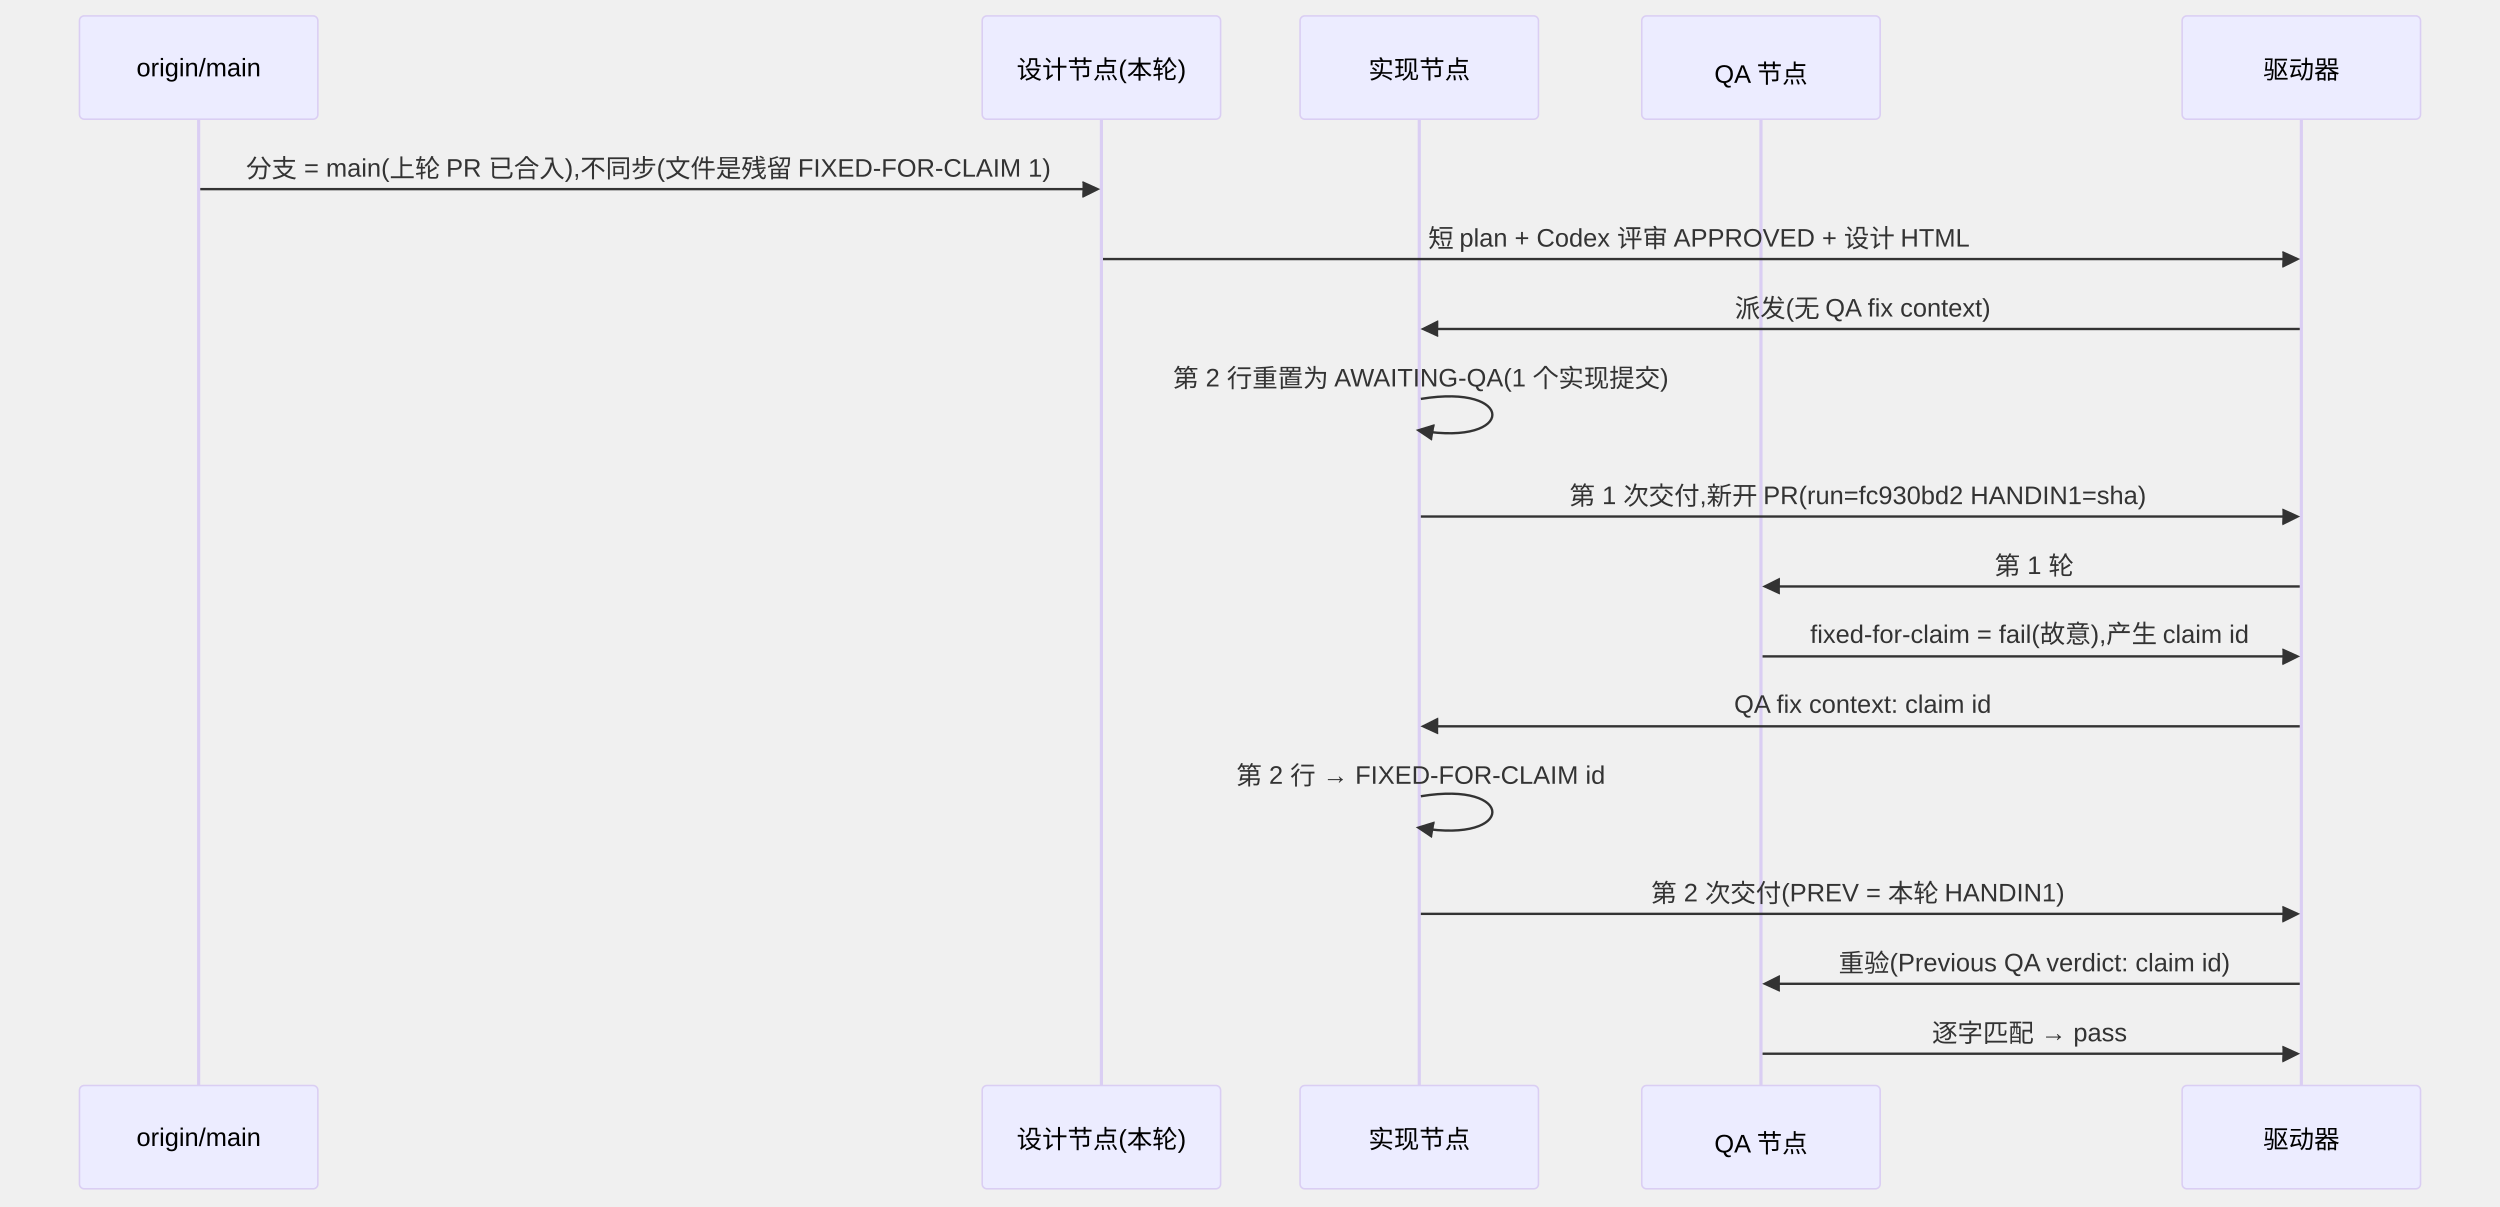
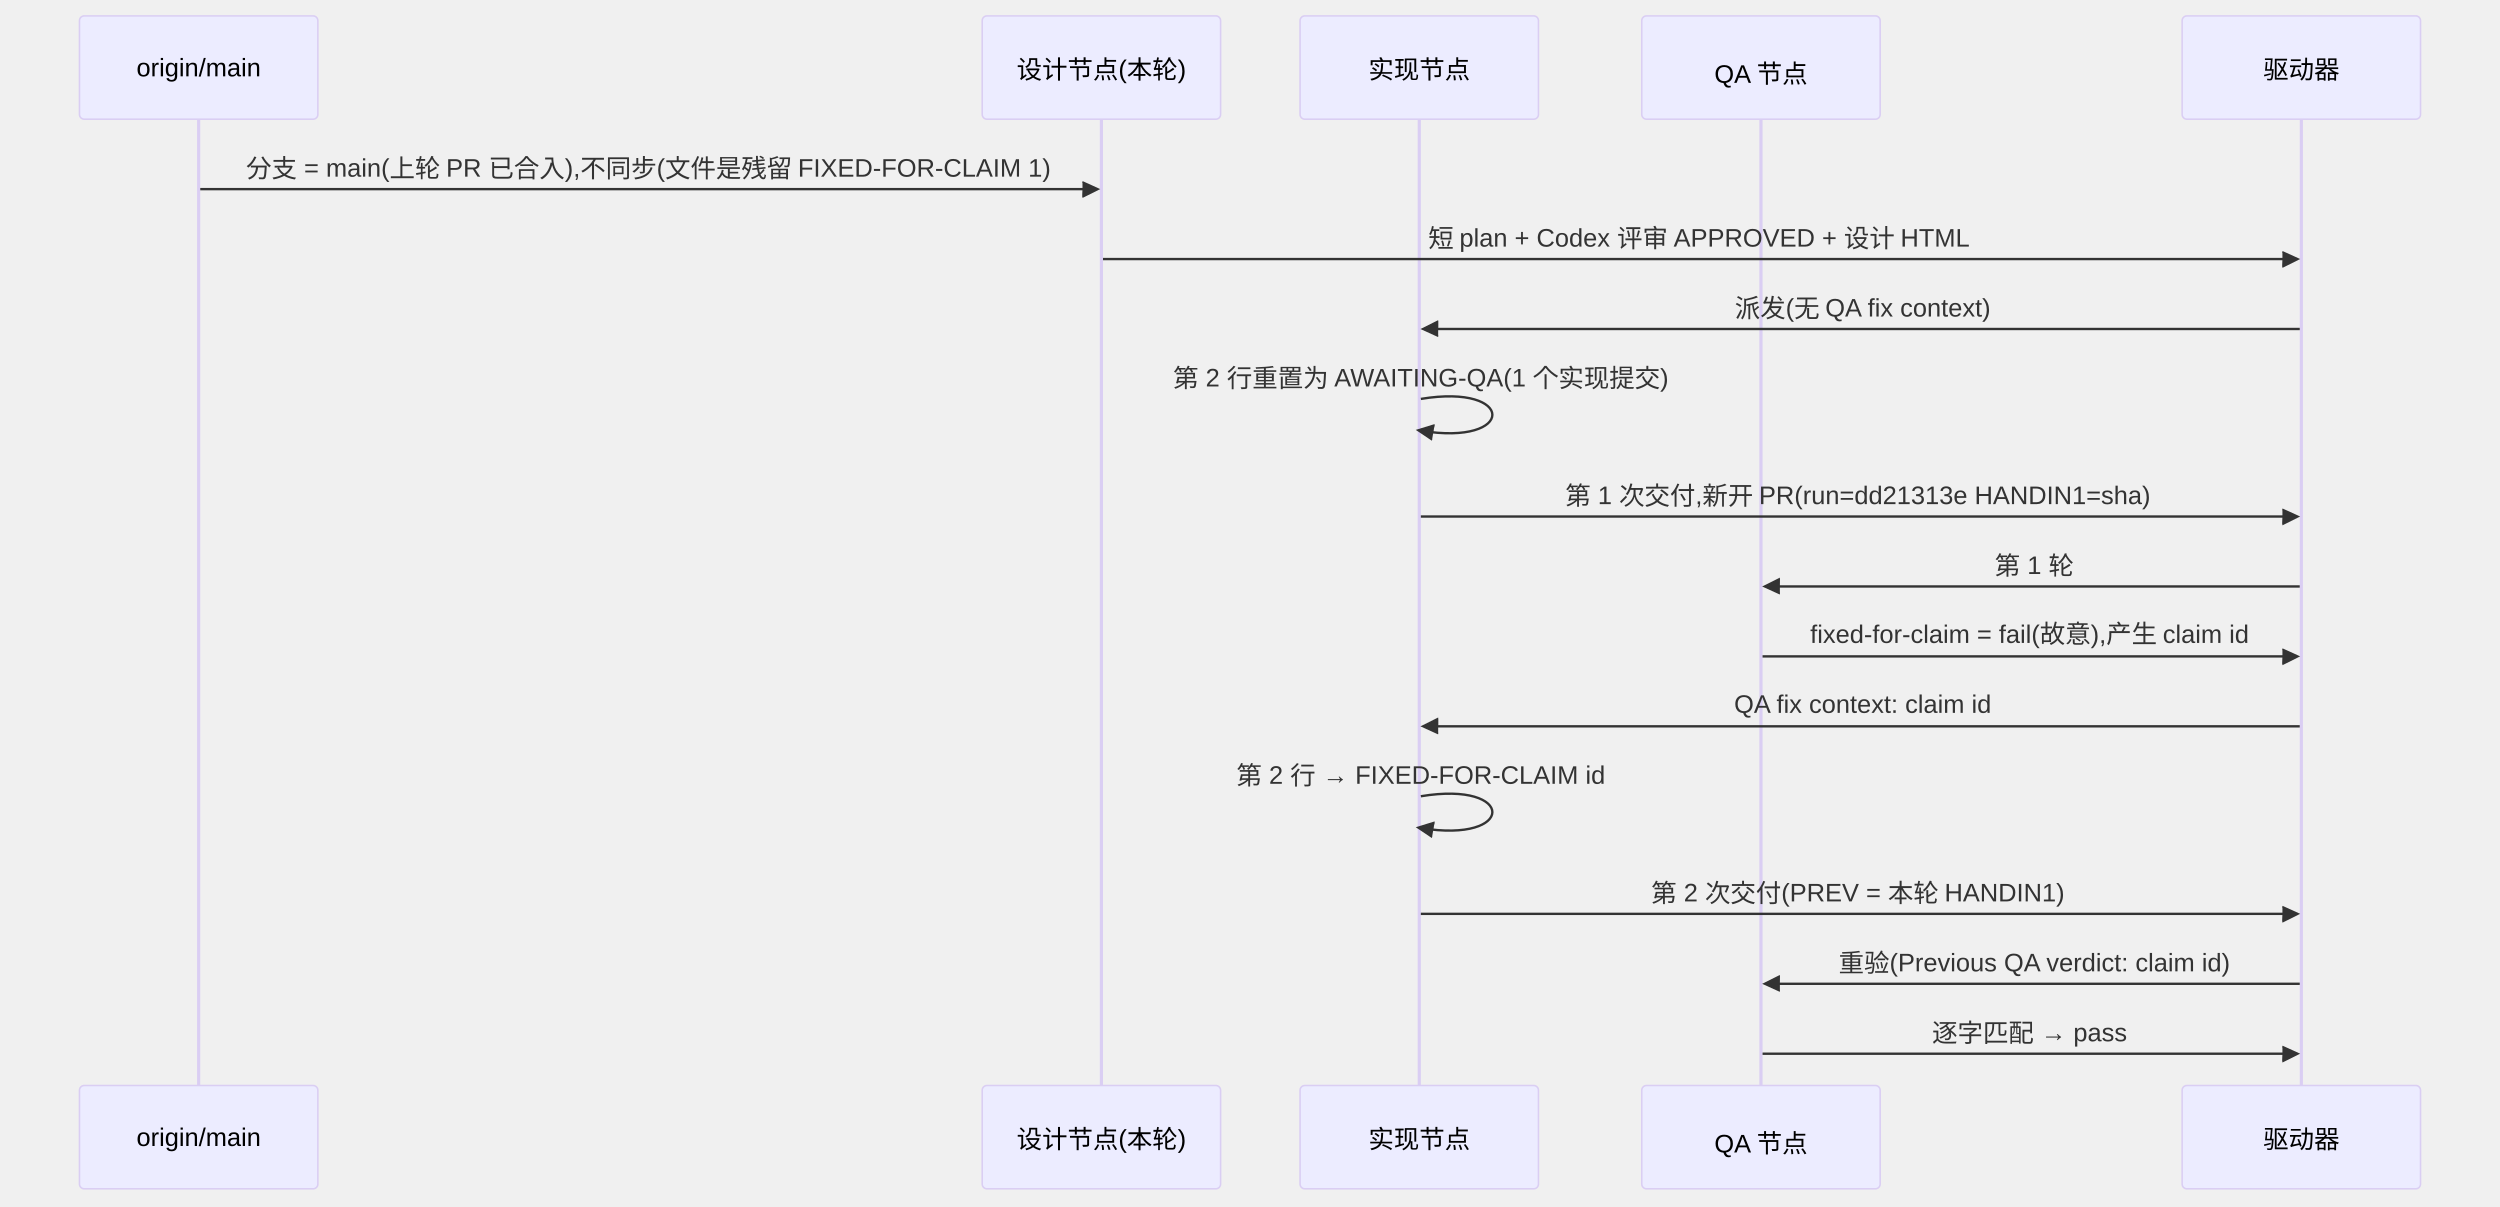
<svg xmlns="http://www.w3.org/2000/svg" id="FLY-3150-d1" width="100%" style="max-width: 1573px; background-color: white;" viewBox="-50 -10 1573 759" role="graphics-document document" aria-roledescription="sequence">
  <g>
    <rect x="1323" y="673" fill="#eaeaea" stroke="#666" width="150" height="65" name="D" rx="3" ry="3" class="actor actor-bottom" />
    <text x="1398" y="705.5" dominant-baseline="central" alignment-baseline="central" class="actor actor-box" style="text-anchor: middle; font-size: 16px; font-weight: 400;">
      <tspan x="1398" dy="0">驱动器</tspan>
    </text>
  </g>
  <g>
    <rect x="983" y="673" fill="#eaeaea" stroke="#666" width="150" height="65" name="Q" rx="3" ry="3" class="actor actor-bottom" />
    <text x="1058" y="705.5" dominant-baseline="central" alignment-baseline="central" class="actor actor-box" style="text-anchor: middle; font-size: 16px; font-weight: 400;">
      <tspan x="1058" dy="0">QA 节点</tspan>
    </text>
  </g>
  <g>
    <rect x="768" y="673" fill="#eaeaea" stroke="#666" width="150" height="65" name="I" rx="3" ry="3" class="actor actor-bottom" />
    <text x="843" y="705.5" dominant-baseline="central" alignment-baseline="central" class="actor actor-box" style="text-anchor: middle; font-size: 16px; font-weight: 400;">
      <tspan x="843" dy="0">实现节点</tspan>
    </text>
  </g>
  <g>
    <rect x="568" y="673" fill="#eaeaea" stroke="#666" width="150" height="65" name="S" rx="3" ry="3" class="actor actor-bottom" />
    <text x="643" y="705.5" dominant-baseline="central" alignment-baseline="central" class="actor actor-box" style="text-anchor: middle; font-size: 16px; font-weight: 400;">
      <tspan x="643" dy="0">设计节点(本轮)</tspan>
    </text>
  </g>
  <g>
    <rect x="0" y="673" fill="#eaeaea" stroke="#666" width="150" height="65" name="M" rx="3" ry="3" class="actor actor-bottom" />
    <text x="75" y="705.5" dominant-baseline="central" alignment-baseline="central" class="actor actor-box" style="text-anchor: middle; font-size: 16px; font-weight: 400;">
      <tspan x="75" dy="0">origin/main</tspan>
    </text>
  </g>
  <g>
    <line id="actor4" x1="1398" y1="65" x2="1398" y2="673" class="actor-line 200" stroke-width="0.5px" stroke="#999" name="D" />
    <g id="root-4">
      <rect x="1323" y="0" fill="#eaeaea" stroke="#666" width="150" height="65" name="D" rx="3" ry="3" class="actor actor-top" />
      <text x="1398" y="32.5" dominant-baseline="central" alignment-baseline="central" class="actor actor-box" style="text-anchor: middle; font-size: 16px; font-weight: 400;">
        <tspan x="1398" dy="0">驱动器</tspan>
      </text>
    </g>
  </g>
  <g>
    <line id="actor3" x1="1058" y1="65" x2="1058" y2="673" class="actor-line 200" stroke-width="0.5px" stroke="#999" name="Q" />
    <g id="root-3">
      <rect x="983" y="0" fill="#eaeaea" stroke="#666" width="150" height="65" name="Q" rx="3" ry="3" class="actor actor-top" />
      <text x="1058" y="32.5" dominant-baseline="central" alignment-baseline="central" class="actor actor-box" style="text-anchor: middle; font-size: 16px; font-weight: 400;">
        <tspan x="1058" dy="0">QA 节点</tspan>
      </text>
    </g>
  </g>
  <g>
    <line id="actor2" x1="843" y1="65" x2="843" y2="673" class="actor-line 200" stroke-width="0.5px" stroke="#999" name="I" />
    <g id="root-2">
      <rect x="768" y="0" fill="#eaeaea" stroke="#666" width="150" height="65" name="I" rx="3" ry="3" class="actor actor-top" />
      <text x="843" y="32.5" dominant-baseline="central" alignment-baseline="central" class="actor actor-box" style="text-anchor: middle; font-size: 16px; font-weight: 400;">
        <tspan x="843" dy="0">实现节点</tspan>
      </text>
    </g>
  </g>
  <g>
    <line id="actor1" x1="643" y1="65" x2="643" y2="673" class="actor-line 200" stroke-width="0.5px" stroke="#999" name="S" />
    <g id="root-1">
      <rect x="568" y="0" fill="#eaeaea" stroke="#666" width="150" height="65" name="S" rx="3" ry="3" class="actor actor-top" />
      <text x="643" y="32.5" dominant-baseline="central" alignment-baseline="central" class="actor actor-box" style="text-anchor: middle; font-size: 16px; font-weight: 400;">
        <tspan x="643" dy="0">设计节点(本轮)</tspan>
      </text>
    </g>
  </g>
  <g>
    <line id="actor0" x1="75" y1="65" x2="75" y2="673" class="actor-line 200" stroke-width="0.5px" stroke="#999" name="M" />
    <g id="root-0">
      <rect x="0" y="0" fill="#eaeaea" stroke="#666" width="150" height="65" name="M" rx="3" ry="3" class="actor actor-top" />
      <text x="75" y="32.5" dominant-baseline="central" alignment-baseline="central" class="actor actor-box" style="text-anchor: middle; font-size: 16px; font-weight: 400;">
        <tspan x="75" dy="0">origin/main</tspan>
      </text>
    </g>
  </g>
  <style>#FLY-3150-d1{font-family:"trebuchet ms",verdana,arial,sans-serif;font-size:16px;fill:#333;}@keyframes edge-animation-frame{from{stroke-dashoffset:0;}}@keyframes dash{to{stroke-dashoffset:0;}}#FLY-3150-d1 .edge-animation-slow{stroke-dasharray:9,5!important;stroke-dashoffset:900;animation:dash 50s linear infinite;stroke-linecap:round;}#FLY-3150-d1 .edge-animation-fast{stroke-dasharray:9,5!important;stroke-dashoffset:900;animation:dash 20s linear infinite;stroke-linecap:round;}#FLY-3150-d1 .error-icon{fill:#552222;}#FLY-3150-d1 .error-text{fill:#552222;stroke:#552222;}#FLY-3150-d1 .edge-thickness-normal{stroke-width:1px;}#FLY-3150-d1 .edge-thickness-thick{stroke-width:3.5px;}#FLY-3150-d1 .edge-pattern-solid{stroke-dasharray:0;}#FLY-3150-d1 .edge-thickness-invisible{stroke-width:0;fill:none;}#FLY-3150-d1 .edge-pattern-dashed{stroke-dasharray:3;}#FLY-3150-d1 .edge-pattern-dotted{stroke-dasharray:2;}#FLY-3150-d1 .marker{fill:#333333;stroke:#333333;}#FLY-3150-d1 .marker.cross{stroke:#333333;}#FLY-3150-d1 svg{font-family:"trebuchet ms",verdana,arial,sans-serif;font-size:16px;}#FLY-3150-d1 p{margin:0;}#FLY-3150-d1 .actor{stroke:hsl(259.626, 59.777%, 87.902%);fill:#ECECFF;}#FLY-3150-d1 text.actor&gt;tspan{fill:black;stroke:none;}#FLY-3150-d1 .actor-line{stroke:hsl(259.626, 59.777%, 87.902%);}#FLY-3150-d1 .innerArc{stroke-width:1.5;stroke-dasharray:none;}#FLY-3150-d1 .messageLine0{stroke-width:1.5;stroke-dasharray:none;stroke:#333;}#FLY-3150-d1 .messageLine1{stroke-width:1.5;stroke-dasharray:2,2;stroke:#333;}#FLY-3150-d1 #arrowhead path{fill:#333;stroke:#333;}#FLY-3150-d1 .sequenceNumber{fill:white;}#FLY-3150-d1 #sequencenumber{fill:#333;}#FLY-3150-d1 #crosshead path{fill:#333;stroke:#333;}#FLY-3150-d1 .messageText{fill:#333;stroke:none;}#FLY-3150-d1 .labelBox{stroke:hsl(259.626, 59.777%, 87.902%);fill:#ECECFF;}#FLY-3150-d1 .labelText,#FLY-3150-d1 .labelText&gt;tspan{fill:black;stroke:none;}#FLY-3150-d1 .loopText,#FLY-3150-d1 .loopText&gt;tspan{fill:black;stroke:none;}#FLY-3150-d1 .loopLine{stroke-width:2px;stroke-dasharray:2,2;stroke:hsl(259.626, 59.777%, 87.902%);fill:hsl(259.626, 59.777%, 87.902%);}#FLY-3150-d1 .note{stroke:#aaaa33;fill:#fff5ad;}#FLY-3150-d1 .noteText,#FLY-3150-d1 .noteText&gt;tspan{fill:black;stroke:none;}#FLY-3150-d1 .activation0{fill:#f4f4f4;stroke:#666;}#FLY-3150-d1 .activation1{fill:#f4f4f4;stroke:#666;}#FLY-3150-d1 .activation2{fill:#f4f4f4;stroke:#666;}#FLY-3150-d1 .actorPopupMenu{position:absolute;}#FLY-3150-d1 .actorPopupMenuPanel{position:absolute;fill:#ECECFF;box-shadow:0px 8px 16px 0px rgba(0,0,0,0.2);filter:drop-shadow(3px 5px 2px rgb(0 0 0 / 0.4));}#FLY-3150-d1 .actor-man line{stroke:hsl(259.626, 59.777%, 87.902%);fill:#ECECFF;}#FLY-3150-d1 .actor-man circle,#FLY-3150-d1 line{stroke:hsl(259.626, 59.777%, 87.902%);fill:#ECECFF;stroke-width:2px;}#FLY-3150-d1 :root{--mermaid-font-family:"trebuchet ms",verdana,arial,sans-serif;}</style>
  <g />
  <defs>
    <symbol id="computer" width="24" height="24">
      <path transform="scale(.5)" d="M2 2v13h20v-13h-20zm18 11h-16v-9h16v9zm-10.228 6l.466-1h3.524l.467 1h-4.457zm14.228 3h-24l2-6h2.104l-1.33 4h18.45l-1.297-4h2.073l2 6zm-5-10h-14v-7h14v7z" />
    </symbol>
  </defs>
  <defs>
    <symbol id="database" fill-rule="evenodd" clip-rule="evenodd">
      <path transform="scale(.5)" d="M12.258.001l.256.004.255.005.253.008.251.01.249.012.247.015.246.016.242.019.241.02.239.023.236.024.233.027.231.028.229.031.225.032.223.034.22.036.217.038.214.04.211.041.208.043.205.045.201.046.198.048.194.05.191.051.187.053.183.054.18.056.175.057.172.059.168.06.163.061.16.063.155.064.15.066.074.033.073.033.071.034.07.034.069.035.068.035.067.035.066.035.064.036.064.036.062.036.06.036.06.037.058.037.058.037.055.038.055.038.053.038.052.038.051.039.05.039.048.039.047.039.045.04.044.04.043.04.041.04.04.041.039.041.037.041.036.041.034.041.033.042.032.042.03.042.029.042.027.042.026.043.024.043.023.043.021.043.02.043.018.044.017.043.015.044.013.044.012.044.011.045.009.044.007.045.006.045.004.045.002.045.001.045v17l-.001.045-.002.045-.004.045-.006.045-.007.045-.009.044-.011.045-.012.044-.013.044-.015.044-.017.043-.018.044-.02.043-.021.043-.023.043-.024.043-.026.043-.027.042-.029.042-.03.042-.032.042-.033.042-.034.041-.036.041-.037.041-.039.041-.04.041-.041.04-.043.04-.044.04-.045.04-.047.039-.048.039-.05.039-.051.039-.052.038-.053.038-.055.038-.055.038-.058.037-.058.037-.06.037-.06.036-.062.036-.064.036-.064.036-.066.035-.067.035-.068.035-.069.035-.07.034-.071.034-.073.033-.074.033-.15.066-.155.064-.16.063-.163.061-.168.06-.172.059-.175.057-.18.056-.183.054-.187.053-.191.051-.194.05-.198.048-.201.046-.205.045-.208.043-.211.041-.214.04-.217.038-.22.036-.223.034-.225.032-.229.031-.231.028-.233.027-.236.024-.239.023-.241.02-.242.019-.246.016-.247.015-.249.012-.251.01-.253.008-.255.005-.256.004-.258.001-.258-.001-.256-.004-.255-.005-.253-.008-.251-.01-.249-.012-.247-.015-.245-.016-.243-.019-.241-.02-.238-.023-.236-.024-.234-.027-.231-.028-.228-.031-.226-.032-.223-.034-.22-.036-.217-.038-.214-.04-.211-.041-.208-.043-.204-.045-.201-.046-.198-.048-.195-.05-.19-.051-.187-.053-.184-.054-.179-.056-.176-.057-.172-.059-.167-.06-.164-.061-.159-.063-.155-.064-.151-.066-.074-.033-.072-.033-.072-.034-.07-.034-.069-.035-.068-.035-.067-.035-.066-.035-.064-.036-.063-.036-.062-.036-.061-.036-.06-.037-.058-.037-.057-.037-.056-.038-.055-.038-.053-.038-.052-.038-.051-.039-.049-.039-.049-.039-.046-.039-.046-.04-.044-.04-.043-.04-.041-.04-.04-.041-.039-.041-.037-.041-.036-.041-.034-.041-.033-.042-.032-.042-.03-.042-.029-.042-.027-.042-.026-.043-.024-.043-.023-.043-.021-.043-.02-.043-.018-.044-.017-.043-.015-.044-.013-.044-.012-.044-.011-.045-.009-.044-.007-.045-.006-.045-.004-.045-.002-.045-.001-.045v-17l.001-.045.002-.045.004-.045.006-.045.007-.045.009-.044.011-.045.012-.044.013-.044.015-.044.017-.043.018-.044.02-.043.021-.043.023-.043.024-.043.026-.043.027-.042.029-.042.03-.042.032-.042.033-.042.034-.041.036-.041.037-.041.039-.041.04-.041.041-.04.043-.04.044-.04.046-.04.046-.039.049-.039.049-.039.051-.039.052-.038.053-.038.055-.038.056-.038.057-.037.058-.037.06-.037.061-.036.062-.036.063-.036.064-.036.066-.035.067-.035.068-.035.069-.035.07-.034.072-.034.072-.033.074-.033.151-.066.155-.064.159-.063.164-.061.167-.06.172-.059.176-.057.179-.056.184-.054.187-.053.19-.051.195-.05.198-.048.201-.046.204-.045.208-.043.211-.041.214-.04.217-.038.22-.036.223-.034.226-.032.228-.031.231-.028.234-.027.236-.024.238-.023.241-.02.243-.019.245-.016.247-.015.249-.012.251-.01.253-.008.255-.005.256-.004.258-.001.258.001zm-9.258 20.499v.01l.001.021.003.021.004.022.005.021.006.022.007.022.009.023.01.022.011.023.012.023.013.023.015.023.016.024.017.023.018.024.019.024.021.024.022.025.023.024.024.025.052.049.056.05.061.051.066.051.07.051.075.051.079.052.084.052.088.052.092.052.097.052.102.051.105.052.11.052.114.051.119.051.123.051.127.05.131.05.135.05.139.048.144.049.147.047.152.047.155.047.16.045.163.045.167.043.171.043.176.041.178.041.183.039.187.039.19.037.194.035.197.035.202.033.204.031.209.03.212.029.216.027.219.025.222.024.226.021.23.02.233.018.236.016.24.015.243.012.246.01.249.008.253.005.256.004.259.001.26-.001.257-.004.254-.005.25-.008.247-.011.244-.012.241-.014.237-.016.233-.018.231-.021.226-.021.224-.024.22-.026.216-.027.212-.028.21-.031.205-.031.202-.034.198-.034.194-.036.191-.037.187-.039.183-.04.179-.04.175-.042.172-.043.168-.044.163-.045.16-.046.155-.046.152-.047.148-.048.143-.049.139-.049.136-.05.131-.05.126-.05.123-.051.118-.052.114-.051.11-.052.106-.052.101-.052.096-.052.092-.052.088-.053.083-.051.079-.052.074-.052.07-.051.065-.051.06-.051.056-.05.051-.05.023-.024.023-.025.021-.024.02-.024.019-.024.018-.024.017-.024.015-.023.014-.024.013-.023.012-.023.01-.023.01-.022.008-.022.006-.022.006-.022.004-.022.004-.021.001-.021.001-.021v-4.127l-.077.055-.08.053-.083.054-.085.053-.087.052-.09.052-.093.051-.095.05-.097.05-.1.049-.102.049-.105.048-.106.047-.109.047-.111.046-.114.045-.115.045-.118.044-.12.043-.122.042-.124.042-.126.041-.128.04-.13.04-.132.038-.134.038-.135.037-.138.037-.139.035-.142.035-.143.034-.144.033-.147.032-.148.031-.15.03-.151.03-.153.029-.154.027-.156.027-.158.026-.159.025-.161.024-.162.023-.163.022-.165.021-.166.02-.167.019-.169.018-.169.017-.171.016-.173.015-.173.014-.175.013-.175.012-.177.011-.178.01-.179.008-.179.008-.181.006-.182.005-.182.004-.184.003-.184.002h-.37l-.184-.002-.184-.003-.182-.004-.182-.005-.181-.006-.179-.008-.179-.008-.178-.01-.176-.011-.176-.012-.175-.013-.173-.014-.172-.015-.171-.016-.17-.017-.169-.018-.167-.019-.166-.02-.165-.021-.163-.022-.162-.023-.161-.024-.159-.025-.157-.026-.156-.027-.155-.027-.153-.029-.151-.03-.15-.03-.148-.031-.146-.032-.145-.033-.143-.034-.141-.035-.14-.035-.137-.037-.136-.037-.134-.038-.132-.038-.13-.04-.128-.04-.126-.041-.124-.042-.122-.042-.12-.044-.117-.043-.116-.045-.113-.045-.112-.046-.109-.047-.106-.047-.105-.048-.102-.049-.1-.049-.097-.05-.095-.05-.093-.052-.09-.051-.087-.052-.085-.053-.083-.054-.08-.054-.077-.054v4.127zm0-5.654v.011l.001.021.003.021.004.021.005.022.006.022.007.022.009.022.01.022.011.023.012.023.013.023.015.024.016.023.017.024.018.024.019.024.021.024.022.024.023.025.024.024.052.05.056.05.061.05.066.051.07.051.075.052.079.051.084.052.088.052.092.052.097.052.102.052.105.052.11.051.114.051.119.052.123.05.127.051.131.05.135.049.139.049.144.048.147.048.152.047.155.046.16.045.163.045.167.044.171.042.176.042.178.04.183.04.187.038.19.037.194.036.197.034.202.033.204.032.209.03.212.028.216.027.219.025.222.024.226.022.23.02.233.018.236.016.24.014.243.012.246.01.249.008.253.006.256.003.259.001.26-.001.257-.003.254-.006.25-.008.247-.01.244-.012.241-.015.237-.016.233-.018.231-.02.226-.022.224-.024.22-.025.216-.027.212-.029.21-.03.205-.032.202-.033.198-.035.194-.036.191-.037.187-.039.183-.039.179-.041.175-.042.172-.043.168-.044.163-.045.16-.045.155-.047.152-.047.148-.048.143-.048.139-.05.136-.049.131-.05.126-.051.123-.051.118-.051.114-.052.11-.052.106-.052.101-.052.096-.052.092-.052.088-.052.083-.052.079-.052.074-.051.07-.052.065-.051.06-.05.056-.051.051-.049.023-.025.023-.024.021-.025.02-.024.019-.024.018-.024.017-.024.015-.023.014-.023.013-.024.012-.022.01-.023.01-.023.008-.022.006-.022.006-.022.004-.021.004-.022.001-.021.001-.021v-4.139l-.077.054-.08.054-.083.054-.085.052-.087.053-.09.051-.093.051-.095.051-.097.05-.1.049-.102.049-.105.048-.106.047-.109.047-.111.046-.114.045-.115.044-.118.044-.12.044-.122.042-.124.042-.126.041-.128.04-.13.039-.132.039-.134.038-.135.037-.138.036-.139.036-.142.035-.143.033-.144.033-.147.033-.148.031-.15.03-.151.03-.153.028-.154.028-.156.027-.158.026-.159.025-.161.024-.162.023-.163.022-.165.021-.166.02-.167.019-.169.018-.169.017-.171.016-.173.015-.173.014-.175.013-.175.012-.177.011-.178.009-.179.009-.179.007-.181.007-.182.005-.182.004-.184.003-.184.002h-.37l-.184-.002-.184-.003-.182-.004-.182-.005-.181-.007-.179-.007-.179-.009-.178-.009-.176-.011-.176-.012-.175-.013-.173-.014-.172-.015-.171-.016-.17-.017-.169-.018-.167-.019-.166-.02-.165-.021-.163-.022-.162-.023-.161-.024-.159-.025-.157-.026-.156-.027-.155-.028-.153-.028-.151-.03-.15-.03-.148-.031-.146-.033-.145-.033-.143-.033-.141-.035-.14-.036-.137-.036-.136-.037-.134-.038-.132-.039-.13-.039-.128-.04-.126-.041-.124-.042-.122-.043-.12-.043-.117-.044-.116-.044-.113-.046-.112-.046-.109-.046-.106-.047-.105-.048-.102-.049-.1-.049-.097-.05-.095-.051-.093-.051-.09-.051-.087-.053-.085-.052-.083-.054-.08-.054-.077-.054v4.139zm0-5.666v.011l.001.02.003.022.004.021.005.022.006.021.007.022.009.023.01.022.011.023.012.023.013.023.015.023.016.024.017.024.018.023.019.024.021.025.022.024.023.024.024.025.052.05.056.05.061.05.066.051.07.051.075.052.079.051.084.052.088.052.092.052.097.052.102.052.105.051.11.052.114.051.119.051.123.051.127.05.131.05.135.05.139.049.144.048.147.048.152.047.155.046.16.045.163.045.167.043.171.043.176.042.178.04.183.04.187.038.19.037.194.036.197.034.202.033.204.032.209.03.212.028.216.027.219.025.222.024.226.021.23.02.233.018.236.017.24.014.243.012.246.01.249.008.253.006.256.003.259.001.26-.001.257-.003.254-.006.25-.008.247-.01.244-.013.241-.014.237-.016.233-.018.231-.02.226-.022.224-.024.22-.025.216-.027.212-.029.21-.03.205-.032.202-.033.198-.035.194-.036.191-.037.187-.039.183-.039.179-.041.175-.042.172-.043.168-.044.163-.045.16-.045.155-.047.152-.047.148-.048.143-.049.139-.049.136-.049.131-.051.126-.05.123-.051.118-.052.114-.051.11-.052.106-.052.101-.052.096-.052.092-.052.088-.052.083-.052.079-.052.074-.052.07-.051.065-.051.06-.051.056-.05.051-.049.023-.025.023-.025.021-.024.02-.024.019-.024.018-.024.017-.024.015-.023.014-.024.013-.023.012-.023.01-.022.01-.023.008-.022.006-.022.006-.022.004-.022.004-.021.001-.021.001-.021v-4.153l-.077.054-.08.054-.083.053-.085.053-.087.053-.09.051-.093.051-.095.051-.097.05-.1.049-.102.048-.105.048-.106.048-.109.046-.111.046-.114.046-.115.044-.118.044-.12.043-.122.043-.124.042-.126.041-.128.04-.13.039-.132.039-.134.038-.135.037-.138.036-.139.036-.142.034-.143.034-.144.033-.147.032-.148.032-.15.03-.151.03-.153.028-.154.028-.156.027-.158.026-.159.024-.161.024-.162.023-.163.023-.165.021-.166.02-.167.019-.169.018-.169.017-.171.016-.173.015-.173.014-.175.013-.175.012-.177.01-.178.01-.179.009-.179.007-.181.006-.182.006-.182.004-.184.003-.184.001-.185.001-.185-.001-.184-.001-.184-.003-.182-.004-.182-.006-.181-.006-.179-.007-.179-.009-.178-.01-.176-.01-.176-.012-.175-.013-.173-.014-.172-.015-.171-.016-.17-.017-.169-.018-.167-.019-.166-.02-.165-.021-.163-.023-.162-.023-.161-.024-.159-.024-.157-.026-.156-.027-.155-.028-.153-.028-.151-.03-.15-.03-.148-.032-.146-.032-.145-.033-.143-.034-.141-.034-.14-.036-.137-.036-.136-.037-.134-.038-.132-.039-.13-.039-.128-.041-.126-.041-.124-.041-.122-.043-.12-.043-.117-.044-.116-.044-.113-.046-.112-.046-.109-.046-.106-.048-.105-.048-.102-.048-.1-.05-.097-.049-.095-.051-.093-.051-.09-.052-.087-.052-.085-.053-.083-.053-.08-.054-.077-.054v4.153zm8.74-8.179l-.257.004-.254.005-.25.008-.247.011-.244.012-.241.014-.237.016-.233.018-.231.021-.226.022-.224.023-.22.026-.216.027-.212.028-.21.031-.205.032-.202.033-.198.034-.194.036-.191.038-.187.038-.183.04-.179.041-.175.042-.172.043-.168.043-.163.045-.16.046-.155.046-.152.048-.148.048-.143.048-.139.049-.136.05-.131.05-.126.051-.123.051-.118.051-.114.052-.11.052-.106.052-.101.052-.096.052-.092.052-.088.052-.083.052-.079.052-.074.051-.07.052-.065.051-.06.05-.056.05-.051.05-.023.025-.023.024-.021.024-.02.025-.019.024-.018.024-.017.023-.015.024-.014.023-.013.023-.012.023-.01.023-.01.022-.008.022-.006.023-.006.021-.004.022-.004.021-.001.021-.001.021.001.021.001.021.004.021.004.022.006.021.006.023.008.022.01.022.01.023.012.023.013.023.014.023.015.024.017.023.018.024.019.024.02.025.021.024.023.024.023.025.051.05.056.05.06.05.065.051.07.052.074.051.079.052.083.052.088.052.092.052.096.052.101.052.106.052.11.052.114.052.118.051.123.051.126.051.131.05.136.05.139.049.143.048.148.048.152.048.155.046.16.046.163.045.168.043.172.043.175.042.179.041.183.04.187.038.191.038.194.036.198.034.202.033.205.032.21.031.212.028.216.027.22.026.224.023.226.022.231.021.233.018.237.016.241.014.244.012.247.011.25.008.254.005.257.004.26.001.26-.001.257-.004.254-.005.25-.008.247-.011.244-.012.241-.014.237-.016.233-.018.231-.021.226-.022.224-.023.22-.026.216-.027.212-.028.21-.031.205-.032.202-.033.198-.034.194-.036.191-.038.187-.038.183-.04.179-.041.175-.042.172-.043.168-.043.163-.045.16-.046.155-.046.152-.048.148-.048.143-.048.139-.049.136-.05.131-.05.126-.051.123-.051.118-.051.114-.052.11-.052.106-.052.101-.052.096-.052.092-.052.088-.052.083-.052.079-.052.074-.051.07-.052.065-.051.06-.05.056-.05.051-.05.023-.025.023-.024.021-.024.02-.025.019-.024.018-.024.017-.023.015-.024.014-.023.013-.023.012-.023.01-.023.01-.022.008-.022.006-.023.006-.021.004-.022.004-.021.001-.021.001-.021-.001-.021-.001-.021-.004-.021-.004-.022-.006-.021-.006-.023-.008-.022-.01-.022-.01-.023-.012-.023-.013-.023-.014-.023-.015-.024-.017-.023-.018-.024-.019-.024-.02-.025-.021-.024-.023-.024-.023-.025-.051-.05-.056-.05-.06-.05-.065-.051-.07-.052-.074-.051-.079-.052-.083-.052-.088-.052-.092-.052-.096-.052-.101-.052-.106-.052-.11-.052-.114-.052-.118-.051-.123-.051-.126-.051-.131-.05-.136-.05-.139-.049-.143-.048-.148-.048-.152-.048-.155-.046-.16-.046-.163-.045-.168-.043-.172-.043-.175-.042-.179-.041-.183-.04-.187-.038-.191-.038-.194-.036-.198-.034-.202-.033-.205-.032-.21-.031-.212-.028-.216-.027-.22-.026-.224-.023-.226-.022-.231-.021-.233-.018-.237-.016-.241-.014-.244-.012-.247-.011-.25-.008-.254-.005-.257-.004-.26-.001-.26.001z" />
    </symbol>
  </defs>
  <defs>
    <symbol id="clock" width="24" height="24">
      <path transform="scale(.5)" d="M12 2c5.514 0 10 4.486 10 10s-4.486 10-10 10-10-4.486-10-10 4.486-10 10-10zm0-2c-6.627 0-12 5.373-12 12s5.373 12 12 12 12-5.373 12-12-5.373-12-12-12zm5.848 12.459c.202.038.202.333.001.372-1.907.361-6.045 1.111-6.547 1.111-.719 0-1.301-.582-1.301-1.301 0-.512.77-5.447 1.125-7.445.034-.192.312-.181.343.014l.985 6.238 5.394 1.011z" />
    </symbol>
  </defs>
  <defs>
    <marker id="arrowhead" refX="7.9" refY="5" markerUnits="userSpaceOnUse" markerWidth="12" markerHeight="12" orient="auto-start-reverse">
      <path d="M -1 0 L 10 5 L 0 10 z" />
    </marker>
  </defs>
  <defs>
    <marker id="crosshead" markerWidth="15" markerHeight="8" orient="auto" refX="4" refY="4.5">
      <path fill="none" stroke="#000000" stroke-width="1pt" d="M 1,2 L 6,7 M 6,2 L 1,7" style="stroke-dasharray: 0, 0;" />
    </marker>
  </defs>
  <defs>
    <marker id="filled-head" refX="15.5" refY="7" markerWidth="20" markerHeight="28" orient="auto">
      <path d="M 18,7 L9,13 L14,7 L9,1 Z" />
    </marker>
  </defs>
  <defs>
    <marker id="sequencenumber" refX="15" refY="15" markerWidth="60" markerHeight="40" orient="auto">
      <circle cx="15" cy="15" r="6" />
    </marker>
  </defs>
  <text x="358" y="80" text-anchor="middle" dominant-baseline="middle" alignment-baseline="middle" class="messageText" dy="1em" style="font-size: 16px; font-weight: 400;">分支 = main(上轮 PR 已合入),不同步(文件是残留 FIXED-FOR-CLAIM 1)</text>
  <line x1="76" y1="109" x2="639" y2="109" class="messageLine0" stroke-width="2" stroke="none" marker-end="url(#arrowhead)" style="fill: none;" />
  <text x="1019" y="124" text-anchor="middle" dominant-baseline="middle" alignment-baseline="middle" class="messageText" dy="1em" style="font-size: 16px; font-weight: 400;">短 plan + Codex 评审 APPROVED + 设计 HTML</text>
  <line x1="644" y1="153" x2="1394" y2="153" class="messageLine0" stroke-width="2" stroke="none" marker-end="url(#arrowhead)" style="fill: none;" />
  <text x="1122" y="168" text-anchor="middle" dominant-baseline="middle" alignment-baseline="middle" class="messageText" dy="1em" style="font-size: 16px; font-weight: 400;">派发(无 QA fix context)</text>
  <line x1="1397" y1="197" x2="847" y2="197" class="messageLine0" stroke-width="2" stroke="none" marker-end="url(#arrowhead)" style="fill: none;" />
  <text x="844" y="212" text-anchor="middle" dominant-baseline="middle" alignment-baseline="middle" class="messageText" dy="1em" style="font-size: 16px; font-weight: 400;">第 2 行重置为 AWAITING-QA(1 个实现提交)</text>
  <path d="M 844,241 C 904,231 904,271 844,261" class="messageLine0" stroke-width="2" stroke="none" marker-end="url(#arrowhead)" style="fill: none;" />
-   <text x="1119" y="286" text-anchor="middle" dominant-baseline="middle" alignment-baseline="middle" class="messageText" dy="1em" style="font-size: 16px; font-weight: 400;">第 1 次交付,新开 PR(run=fc930bd2 HANDIN1=sha)</text>
+   <text x="1119" y="286" text-anchor="middle" dominant-baseline="middle" alignment-baseline="middle" class="messageText" dy="1em" style="font-size: 16px; font-weight: 400;">第 1 次交付,新开 PR(run=dd21313e HANDIN1=sha)</text>
  <line x1="844" y1="315" x2="1394" y2="315" class="messageLine0" stroke-width="2" stroke="none" marker-end="url(#arrowhead)" style="fill: none;" />
  <text x="1230" y="330" text-anchor="middle" dominant-baseline="middle" alignment-baseline="middle" class="messageText" dy="1em" style="font-size: 16px; font-weight: 400;">第 1 轮</text>
  <line x1="1397" y1="359" x2="1062" y2="359" class="messageLine0" stroke-width="2" stroke="none" marker-end="url(#arrowhead)" style="fill: none;" />
  <text x="1227" y="374" text-anchor="middle" dominant-baseline="middle" alignment-baseline="middle" class="messageText" dy="1em" style="font-size: 16px; font-weight: 400;">fixed-for-claim = fail(故意),产生 claim id</text>
  <line x1="1059" y1="403" x2="1394" y2="403" class="messageLine0" stroke-width="2" stroke="none" marker-end="url(#arrowhead)" style="fill: none;" />
  <text x="1122" y="418" text-anchor="middle" dominant-baseline="middle" alignment-baseline="middle" class="messageText" dy="1em" style="font-size: 16px; font-weight: 400;">QA fix context: claim id</text>
  <line x1="1397" y1="447" x2="847" y2="447" class="messageLine0" stroke-width="2" stroke="none" marker-end="url(#arrowhead)" style="fill: none;" />
  <text x="844" y="462" text-anchor="middle" dominant-baseline="middle" alignment-baseline="middle" class="messageText" dy="1em" style="font-size: 16px; font-weight: 400;">第 2 行 → FIXED-FOR-CLAIM id</text>
  <path d="M 844,491 C 904,481 904,521 844,511" class="messageLine0" stroke-width="2" stroke="none" marker-end="url(#arrowhead)" style="fill: none;" />
  <text x="1119" y="536" text-anchor="middle" dominant-baseline="middle" alignment-baseline="middle" class="messageText" dy="1em" style="font-size: 16px; font-weight: 400;">第 2 次交付(PREV = 本轮 HANDIN1)</text>
  <line x1="844" y1="565" x2="1394" y2="565" class="messageLine0" stroke-width="2" stroke="none" marker-end="url(#arrowhead)" style="fill: none;" />
  <text x="1230" y="580" text-anchor="middle" dominant-baseline="middle" alignment-baseline="middle" class="messageText" dy="1em" style="font-size: 16px; font-weight: 400;">重验(Previous QA verdict: claim id)</text>
  <line x1="1397" y1="609" x2="1062" y2="609" class="messageLine0" stroke-width="2" stroke="none" marker-end="url(#arrowhead)" style="fill: none;" />
  <text x="1227" y="624" text-anchor="middle" dominant-baseline="middle" alignment-baseline="middle" class="messageText" dy="1em" style="font-size: 16px; font-weight: 400;">逐字匹配 → pass</text>
  <line x1="1059" y1="653" x2="1394" y2="653" class="messageLine0" stroke-width="2" stroke="none" marker-end="url(#arrowhead)" style="fill: none;" />
</svg>
